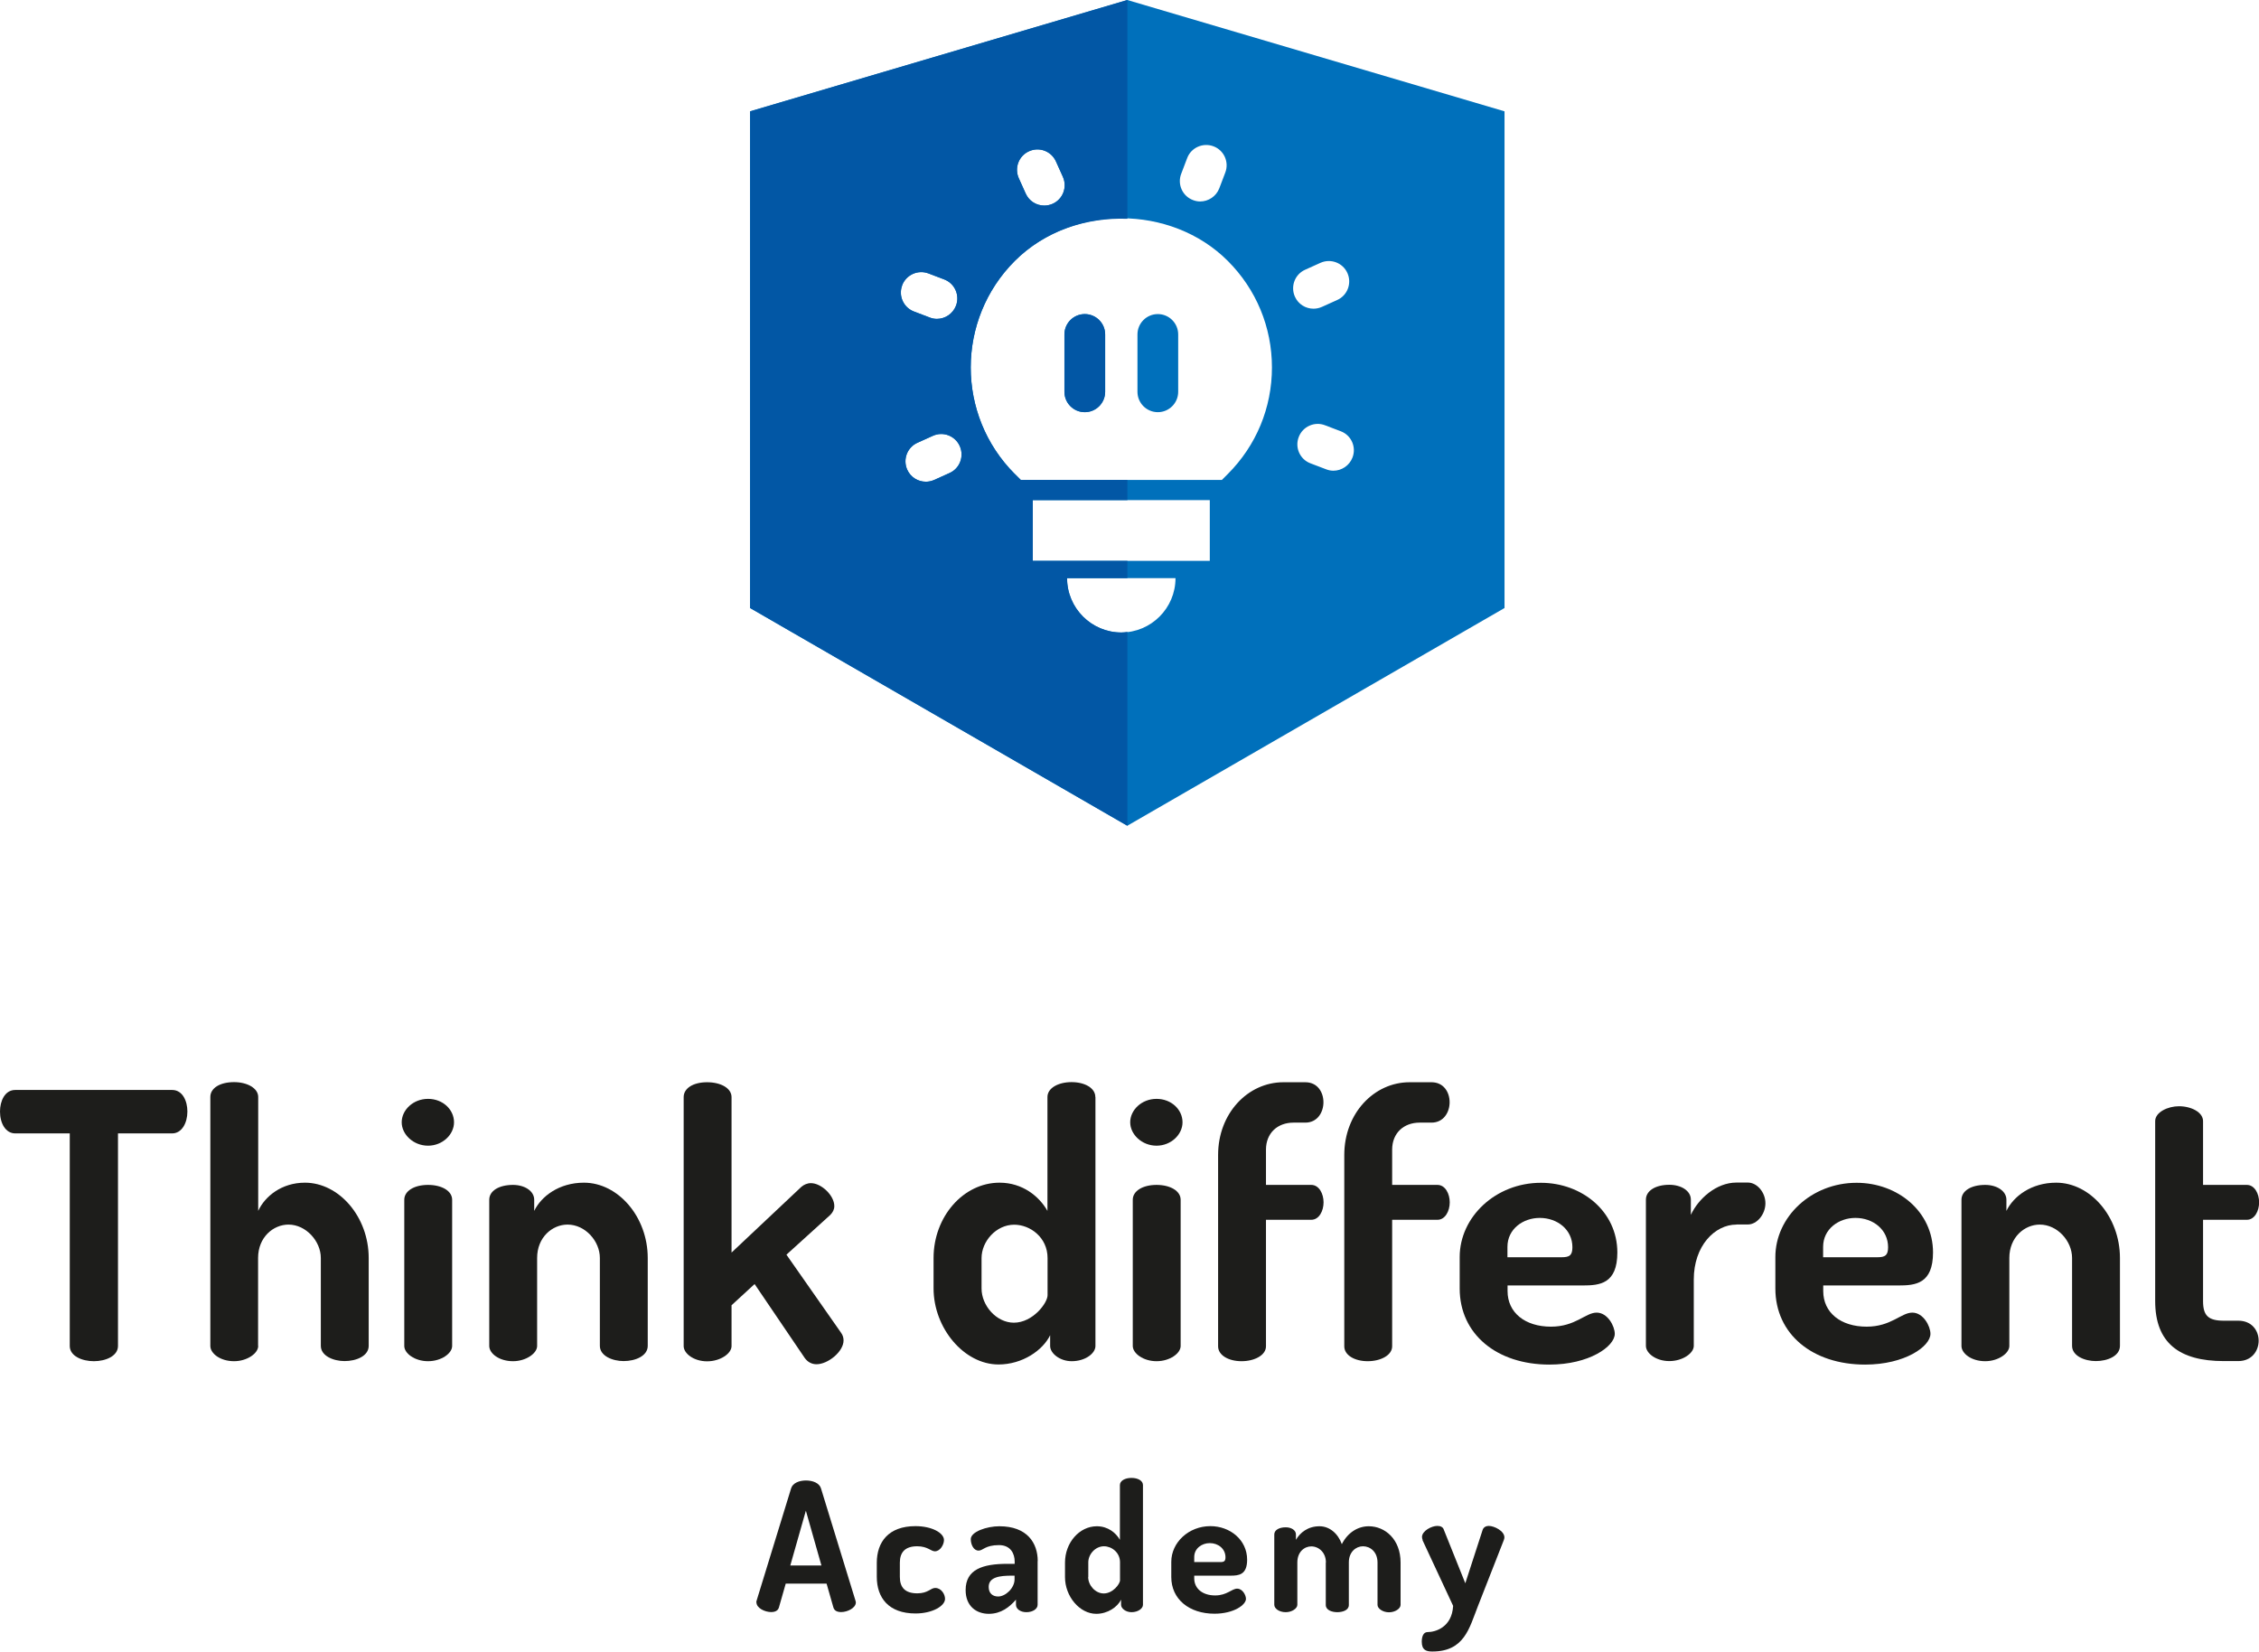
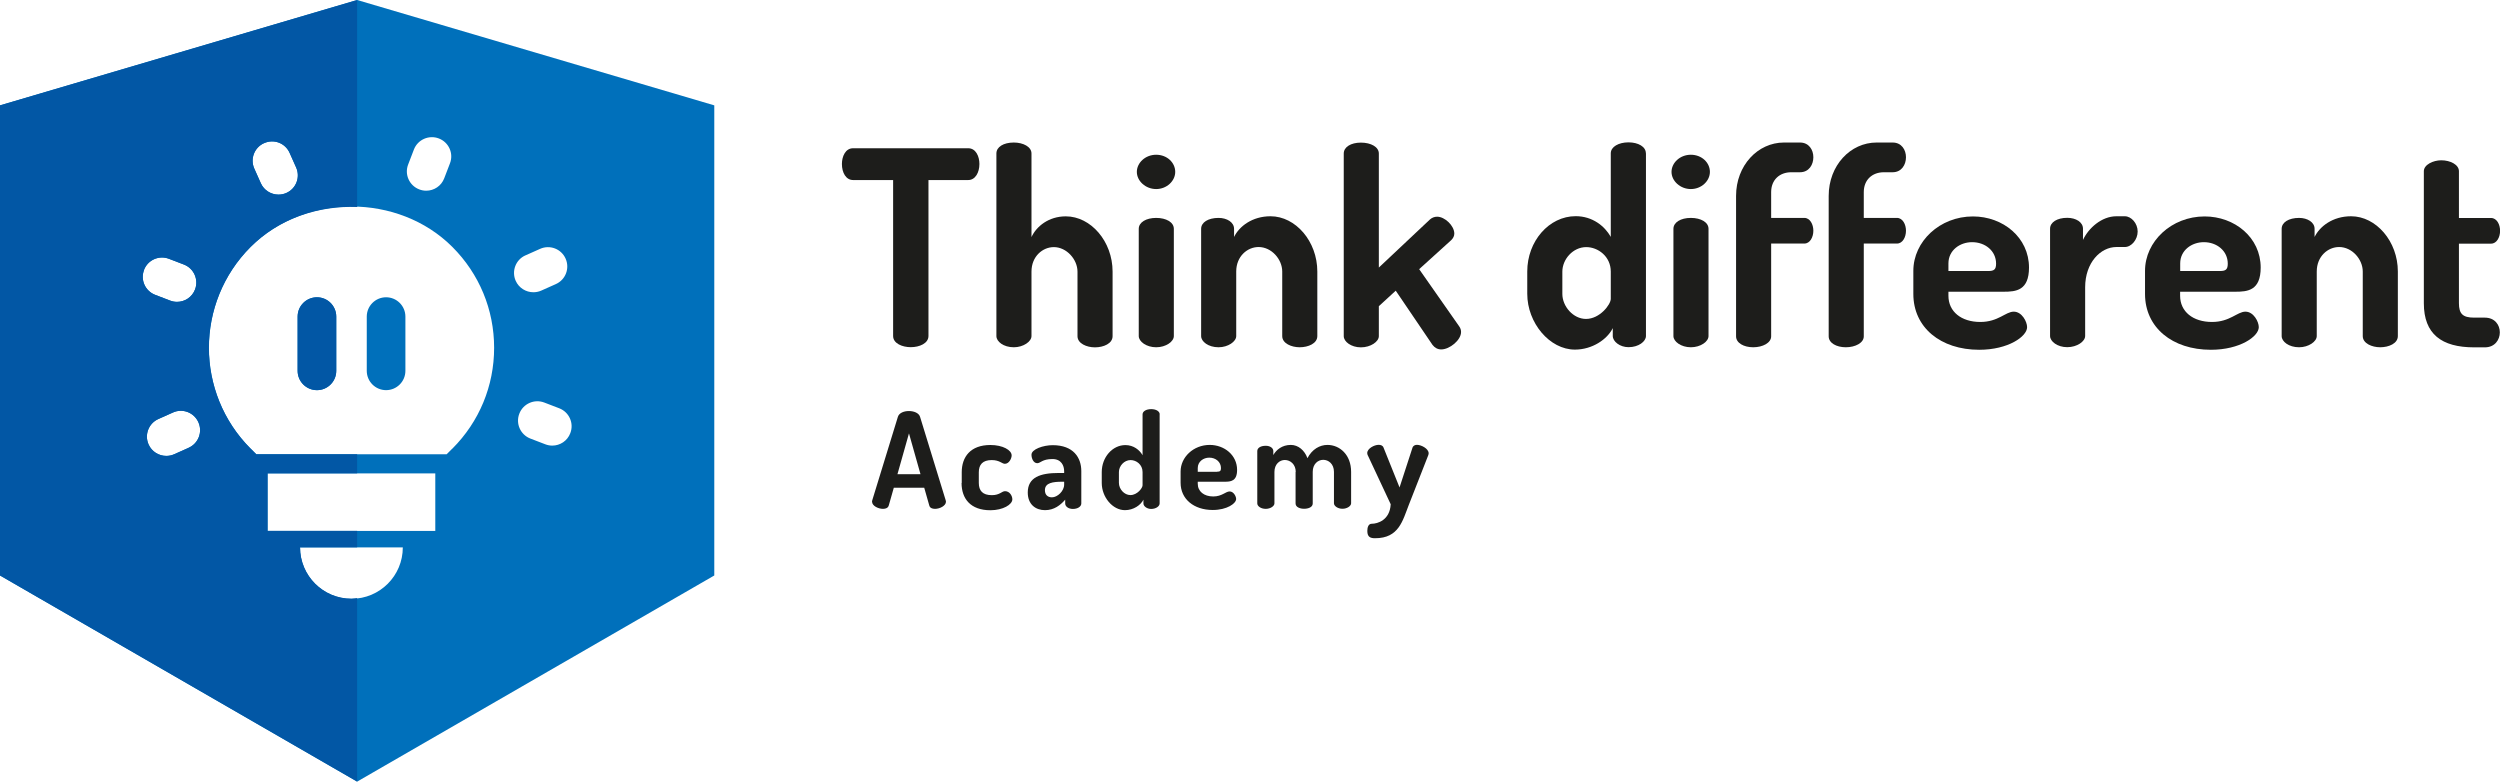
- <svg xmlns="http://www.w3.org/2000/svg" id="Vrstva_2" viewBox="0 0 193 141.08">
+ <svg xmlns="http://www.w3.org/2000/svg" id="Vrstva_2" viewBox="0 0 288.54 90.22">
  <defs>
    <style>
      .cls-1 {
        fill: #0070bb;
      }

      .cls-2 {
        fill: #0257a5;
      }

      .cls-3 {
        fill: #1d1d1b;
      }
    </style>
  </defs>
  <g id="Elementy">
    <g>
      <g>
-         <path class="cls-3" d="M14.71,93.11c.89,0,1.3.95,1.3,1.84,0,.98-.48,1.87-1.3,1.87h-4.63v18.16c0,.86-1.05,1.3-2.06,1.3s-2.06-.44-2.06-1.3v-18.16H1.3c-.82,0-1.3-.86-1.3-1.87,0-.89.41-1.84,1.3-1.84h13.41Z" />
-         <path class="cls-3" d="M22.06,114.98c0,.63-.95,1.3-2.06,1.3-1.2,0-2.03-.67-2.03-1.3v-21.27c0-.76.82-1.27,2.03-1.27,1.11,0,2.06.51,2.06,1.27v9.73c.57-1.24,2-2.41,3.99-2.41,2.92,0,5.45,2.92,5.45,6.43v7.51c0,.86-1.05,1.3-2.06,1.3-.95,0-2.03-.44-2.03-1.3v-7.51c0-1.43-1.27-2.85-2.76-2.85-1.3,0-2.6,1.08-2.6,2.85v7.51Z" />
-         <path class="cls-3" d="M38.79,95.87c0,1.05-.98,2-2.22,2s-2.25-.95-2.25-2,.98-2,2.25-2,2.22.92,2.22,2ZM38.63,102.49v12.49c0,.63-.92,1.3-2.06,1.3s-2.03-.67-2.03-1.3v-12.49c0-.76.86-1.27,2.03-1.27s2.06.51,2.06,1.27Z" />
-         <path class="cls-3" d="M45.89,114.98c0,.63-.95,1.3-2.06,1.3-1.2,0-2.03-.67-2.03-1.3v-12.49c0-.76.82-1.27,2.03-1.27.98,0,1.81.51,1.81,1.27v.95c.6-1.24,2.12-2.41,4.25-2.41,2.92,0,5.45,2.92,5.45,6.43v7.51c0,.86-1.05,1.3-2.06,1.3-.95,0-2.03-.44-2.03-1.3v-7.51c0-1.43-1.24-2.85-2.76-2.85-1.3,0-2.6,1.08-2.6,2.85v7.51Z" />
-         <path class="cls-3" d="M67.19,107.18l4.66,6.66c.16.22.22.44.22.67,0,.95-1.33,2.03-2.31,2.03-.41,0-.76-.19-1.01-.54l-4.28-6.31-1.97,1.81v3.49c0,.63-.95,1.3-2.09,1.3s-2-.67-2-1.3v-21.27c0-.76.82-1.27,2-1.27s2.09.51,2.09,1.27v13.28l5.96-5.61c.22-.19.51-.32.82-.32.89,0,2,1.05,2,1.96,0,.29-.13.54-.35.76l-3.74,3.39Z" />
-         <path class="cls-3" d="M93.59,93.71v21.27c0,.63-.86,1.3-2.03,1.3-1.01,0-1.84-.67-1.84-1.3v-.92c-.63,1.3-2.38,2.5-4.41,2.5-2.95,0-5.55-3.11-5.55-6.5v-2.6c0-3.52,2.54-6.43,5.64-6.43,1.96,0,3.39,1.17,4.09,2.41v-9.73c0-.76.92-1.27,2.06-1.27s2.03.51,2.03,1.27ZM83.86,110.07c0,1.46,1.27,2.92,2.76,2.92,1.62,0,2.88-1.68,2.88-2.35v-3.17c0-1.77-1.49-2.85-2.85-2.85-1.55,0-2.79,1.43-2.79,2.85v2.6Z" />
-         <path class="cls-3" d="M101.03,95.87c0,1.05-.98,2-2.22,2s-2.25-.95-2.25-2,.98-2,2.25-2,2.22.92,2.22,2ZM100.87,102.49v12.49c0,.63-.92,1.3-2.06,1.3s-2.03-.67-2.03-1.3v-12.49c0-.76.86-1.27,2.03-1.27s2.06.51,2.06,1.27Z" />
-         <path class="cls-3" d="M108.16,101.22h3.87c.67,0,1.05.76,1.05,1.49s-.38,1.49-1.05,1.49h-3.87v10.81c0,.76-.98,1.27-2.09,1.27s-2-.51-2-1.27v-16.35c0-3.55,2.54-6.21,5.58-6.21h1.87c1.05,0,1.55.86,1.55,1.71s-.51,1.74-1.55,1.74h-1.01c-1.36,0-2.35.89-2.35,2.31v3.01Z" />
-         <path class="cls-3" d="M118.94,101.22h3.87c.67,0,1.05.76,1.05,1.49s-.38,1.49-1.05,1.49h-3.87v10.81c0,.76-.98,1.27-2.09,1.27s-2-.51-2-1.27v-16.35c0-3.55,2.54-6.21,5.58-6.21h1.87c1.05,0,1.55.86,1.55,1.71s-.51,1.74-1.55,1.74h-1.01c-1.36,0-2.35.89-2.35,2.31v3.01Z" />
-         <path class="cls-3" d="M138.18,106.99c0,2.69-1.52,2.82-2.95,2.82h-6.43v.48c0,1.84,1.49,3.04,3.71,3.04,2.09,0,2.95-1.2,3.9-1.2s1.55,1.17,1.55,1.81c0,1.08-2.19,2.63-5.58,2.63-4.5,0-7.67-2.6-7.67-6.5v-2.69c0-3.42,3.07-6.34,6.94-6.34,3.49,0,6.53,2.44,6.53,5.96ZM133.42,107.4c.67,0,.92-.16.92-.86,0-1.49-1.27-2.5-2.79-2.5-1.43,0-2.76.95-2.76,2.47v.89h4.63Z" />
-         <path class="cls-3" d="M148.35,104.61c-1.84,0-3.64,1.81-3.64,4.69v5.67c0,.63-.95,1.3-2.09,1.3s-2-.67-2-1.3v-12.49c0-.76.82-1.27,2-1.27,1.01,0,1.84.51,1.84,1.27v1.3c.63-1.36,2.16-2.76,3.9-2.76h.98c.76,0,1.49.82,1.49,1.77s-.73,1.81-1.49,1.81h-.98Z" />
-         <path class="cls-3" d="M165.15,106.99c0,2.69-1.52,2.82-2.95,2.82h-6.43v.48c0,1.84,1.49,3.04,3.71,3.04,2.09,0,2.95-1.2,3.9-1.2s1.55,1.17,1.55,1.81c0,1.08-2.19,2.63-5.58,2.63-4.5,0-7.67-2.6-7.67-6.5v-2.69c0-3.42,3.07-6.34,6.94-6.34,3.49,0,6.53,2.44,6.53,5.96ZM160.39,107.4c.67,0,.92-.16.92-.86,0-1.49-1.27-2.5-2.79-2.5-1.43,0-2.76.95-2.76,2.47v.89h4.63Z" />
-         <path class="cls-3" d="M171.67,114.98c0,.63-.95,1.3-2.06,1.3-1.2,0-2.03-.67-2.03-1.3v-12.49c0-.76.82-1.27,2.03-1.27.98,0,1.81.51,1.81,1.27v.95c.6-1.24,2.12-2.41,4.25-2.41,2.92,0,5.45,2.92,5.45,6.43v7.51c0,.86-1.05,1.3-2.06,1.3-.95,0-2.03-.44-2.03-1.3v-7.51c0-1.43-1.24-2.85-2.76-2.85-1.3,0-2.6,1.08-2.6,2.85v7.51Z" />
-         <path class="cls-3" d="M188.22,111.14c0,1.24.44,1.68,1.77,1.68h1.24c1.17,0,1.74.86,1.74,1.71s-.57,1.74-1.74,1.74h-1.24c-3.8,0-5.86-1.55-5.86-5.13v-15.37c0-.76,1.08-1.27,2.03-1.27,1.05,0,2.06.51,2.06,1.27v5.45h3.74c.67,0,1.05.76,1.05,1.49s-.38,1.49-1.05,1.49h-3.74v6.94Z" />
-       </g>
-       <g>
-         <path class="cls-3" d="M64.61,136.89s.02-.09.03-.15l2.95-9.6c.14-.46.7-.67,1.27-.67s1.14.21,1.28.67l2.95,9.6c.02.06.03.11.03.15,0,.47-.72.82-1.25.82-.34,0-.59-.11-.67-.4l-.58-2.03h-3.49l-.58,2.03c-.08.29-.34.4-.67.4-.53,0-1.25-.34-1.25-.82ZM70.18,133.73l-1.33-4.68-1.33,4.68h2.66Z" />
-         <path class="cls-3" d="M74.91,134.72v-1.22c0-1.76.99-3.13,3.3-3.13,1.43,0,2.44.59,2.44,1.19,0,.37-.31.96-.78.96-.34,0-.61-.43-1.51-.43-1.04,0-1.48.52-1.48,1.4v1.22c0,.89.44,1.4,1.49,1.4.92,0,1.14-.46,1.53-.46.53,0,.84.55.84.93,0,.61-1.08,1.25-2.52,1.25-2.3,0-3.31-1.34-3.31-3.13Z" />
-         <path class="cls-3" d="M88.65,133.35v3.74c0,.35-.41.63-.96.63-.5,0-.89-.27-.89-.63v-.44c-.55.63-1.27,1.21-2.32,1.21s-1.98-.64-1.98-2.03c0-1.76,1.45-2.24,3.56-2.24h.63v-.2c0-.66-.34-1.4-1.34-1.4-1.18,0-1.37.47-1.74.47-.44,0-.67-.53-.67-.98,0-.63,1.36-1.1,2.44-1.1,2.38,0,3.28,1.43,3.28,2.98ZM86.68,134.6h-.23c-1.02,0-1.98.11-1.98.96,0,.56.35.82.81.82.63,0,1.4-.72,1.4-1.46v-.32Z" />
-         <path class="cls-3" d="M97.65,126.85v10.24c0,.31-.41.63-.98.63-.49,0-.89-.32-.89-.63v-.44c-.31.63-1.14,1.21-2.12,1.21-1.42,0-2.67-1.49-2.67-3.13v-1.25c0-1.69,1.22-3.1,2.72-3.1.95,0,1.63.56,1.97,1.16v-4.68c0-.37.44-.61.99-.61s.98.24.98.61ZM92.97,134.72c0,.7.61,1.4,1.33,1.4.78,0,1.39-.81,1.39-1.13v-1.53c0-.85-.72-1.37-1.37-1.37-.75,0-1.34.69-1.34,1.37v1.25Z" />
-         <path class="cls-3" d="M106.55,133.24c0,1.3-.73,1.36-1.42,1.36h-3.1v.23c0,.88.72,1.46,1.79,1.46,1.01,0,1.42-.58,1.88-.58s.75.56.75.87c0,.52-1.05,1.27-2.69,1.27-2.17,0-3.69-1.25-3.69-3.13v-1.3c0-1.65,1.48-3.05,3.34-3.05,1.68,0,3.14,1.17,3.14,2.87ZM104.26,133.44c.32,0,.44-.08.44-.41,0-.72-.61-1.21-1.34-1.21-.69,0-1.33.46-1.33,1.19v.43h2.23Z" />
-         <path class="cls-3" d="M113.28,133.47c0-.85-.61-1.37-1.25-1.37-.59,0-1.19.47-1.19,1.37v3.62c0,.31-.46.63-.99.63-.58,0-.98-.32-.98-.63v-6.01c0-.37.4-.61.98-.61.47,0,.87.24.87.61v.46c.34-.6,1.01-1.16,2.01-1.16.87,0,1.59.63,1.91,1.53.53-1.04,1.42-1.53,2.3-1.53,1.39,0,2.72,1.11,2.72,3.1v3.62c0,.31-.46.63-.99.63s-.98-.32-.98-.63v-3.62c0-.92-.63-1.39-1.24-1.39s-1.21.49-1.21,1.37v3.65c0,.43-.5.61-.99.61-.46,0-.98-.18-.98-.61v-3.63Z" />
-         <path class="cls-3" d="M121.55,131.56c-.03-.08-.06-.17-.06-.26,0-.52.81-.95,1.31-.95.26,0,.49.09.56.34l1.83,4.56,1.48-4.56c.08-.24.31-.34.52-.34.47,0,1.34.43,1.34.98,0,.06-.02.15-.05.23l-2.23,5.69c-.72,1.83-1.14,3.83-3.88,3.83-.5,0-.9-.11-.9-.84,0-.44.14-.82.5-.82.67,0,2.08-.41,2.18-2.24l-2.62-5.62Z" />
+         <g>
+           <path class="cls-3" d="M111.75,17.11c.88,0,1.29.94,1.29,1.82,0,.97-.47,1.85-1.29,1.85h-4.59v18c0,.85-1.04,1.29-2.04,1.29s-2.04-.44-2.04-1.29v-18h-4.62c-.82,0-1.29-.85-1.29-1.85,0-.88.41-1.82,1.29-1.82h13.29Z" />
+           <path class="cls-3" d="M119.05,38.79c0,.63-.94,1.29-2.04,1.29-1.19,0-2.01-.66-2.01-1.29v-21.08c0-.75.82-1.26,2.01-1.26,1.1,0,2.04.5,2.04,1.26v9.65c.57-1.23,1.98-2.39,3.96-2.39,2.89,0,5.4,2.89,5.4,6.38v7.45c0,.85-1.04,1.29-2.04,1.29-.94,0-2.01-.44-2.01-1.29v-7.45c0-1.41-1.26-2.83-2.73-2.83-1.29,0-2.58,1.07-2.58,2.83v7.45Z" />
+           <path class="cls-3" d="M135.64,19.84c0,1.04-.97,1.98-2.2,1.98s-2.23-.94-2.23-1.98.97-1.98,2.23-1.98,2.2.91,2.2,1.98ZM135.48,26.41v12.38c0,.63-.91,1.29-2.04,1.29s-2.01-.66-2.01-1.29v-12.38c0-.75.85-1.26,2.01-1.26s2.04.5,2.04,1.26Z" />
+           <path class="cls-3" d="M142.68,38.79c0,.63-.94,1.29-2.04,1.29-1.19,0-2.01-.66-2.01-1.29v-12.38c0-.75.82-1.26,2.01-1.26.97,0,1.79.5,1.79,1.26v.94c.6-1.23,2.1-2.39,4.21-2.39,2.89,0,5.4,2.89,5.4,6.38v7.45c0,.85-1.04,1.29-2.04,1.29-.94,0-2.01-.44-2.01-1.29v-7.45c0-1.41-1.23-2.83-2.73-2.83-1.29,0-2.58,1.07-2.58,2.83v7.45Z" />
+           <path class="cls-3" d="M163.79,31.06l4.62,6.6c.16.22.22.44.22.66,0,.94-1.32,2.01-2.29,2.01-.41,0-.75-.19-1.01-.53l-4.24-6.25-1.95,1.79v3.46c0,.63-.94,1.29-2.07,1.29s-1.98-.66-1.98-1.29v-21.08c0-.75.82-1.26,1.98-1.26s2.07.5,2.07,1.26v13.16l5.91-5.56c.22-.19.5-.31.82-.31.88,0,1.98,1.04,1.98,1.95,0,.28-.13.53-.35.75l-3.71,3.36Z" />
+           <path class="cls-3" d="M189.97,17.7v21.08c0,.63-.85,1.29-2.01,1.29-1.01,0-1.82-.66-1.82-1.29v-.91c-.63,1.29-2.36,2.48-4.37,2.48-2.92,0-5.5-3.08-5.5-6.44v-2.58c0-3.49,2.51-6.38,5.59-6.38,1.95,0,3.36,1.16,4.05,2.39v-9.65c0-.75.91-1.26,2.04-1.26s2.01.5,2.01,1.26ZM180.32,33.92c0,1.45,1.26,2.89,2.73,2.89,1.6,0,2.86-1.67,2.86-2.32v-3.14c0-1.76-1.48-2.83-2.83-2.83-1.54,0-2.76,1.41-2.76,2.83v2.58Z" />
+           <path class="cls-3" d="M197.35,19.84c0,1.04-.97,1.98-2.2,1.98s-2.23-.94-2.23-1.98.97-1.98,2.23-1.98,2.2.91,2.2,1.98ZM197.19,26.41v12.38c0,.63-.91,1.29-2.04,1.29s-2.01-.66-2.01-1.29v-12.38c0-.75.85-1.26,2.01-1.26s2.04.5,2.04,1.26Z" />
+           <path class="cls-3" d="M204.42,25.15h3.83c.66,0,1.04.75,1.04,1.48s-.38,1.48-1.04,1.48h-3.83v10.71c0,.75-.97,1.26-2.07,1.26s-1.98-.5-1.98-1.26v-16.21c0-3.52,2.51-6.16,5.53-6.16h1.85c1.04,0,1.54.85,1.54,1.7s-.5,1.73-1.54,1.73h-1.01c-1.35,0-2.32.88-2.32,2.29v2.98Z" />
+           <path class="cls-3" d="M215.11,25.15h3.83c.66,0,1.04.75,1.04,1.48s-.38,1.48-1.04,1.48h-3.83v10.71c0,.75-.97,1.26-2.07,1.26s-1.98-.5-1.98-1.26v-16.21c0-3.52,2.51-6.16,5.53-6.16h1.85c1.04,0,1.54.85,1.54,1.7s-.5,1.73-1.54,1.73h-1.01c-1.35,0-2.32.88-2.32,2.29v2.98Z" />
+           <path class="cls-3" d="M234.18,30.87c0,2.67-1.51,2.8-2.92,2.8h-6.38v.47c0,1.82,1.48,3.02,3.68,3.02,2.07,0,2.92-1.19,3.86-1.19s1.54,1.16,1.54,1.79c0,1.07-2.17,2.61-5.53,2.61-4.46,0-7.6-2.58-7.6-6.44v-2.67c0-3.39,3.05-6.28,6.88-6.28,3.46,0,6.47,2.42,6.47,5.91ZM229.47,31.28c.66,0,.91-.16.91-.85,0-1.48-1.26-2.48-2.77-2.48-1.41,0-2.73.94-2.73,2.45v.88h4.59Z" />
+           <path class="cls-3" d="M244.27,28.51c-1.82,0-3.61,1.79-3.61,4.65v5.62c0,.63-.94,1.29-2.07,1.29s-1.98-.66-1.98-1.29v-12.38c0-.75.82-1.26,1.98-1.26,1.01,0,1.82.5,1.82,1.26v1.29c.63-1.35,2.14-2.73,3.86-2.73h.97c.75,0,1.48.82,1.48,1.76s-.72,1.79-1.48,1.79h-.97Z" />
+           <path class="cls-3" d="M260.92,30.87c0,2.67-1.51,2.8-2.92,2.8h-6.38v.47c0,1.82,1.48,3.02,3.68,3.02,2.07,0,2.92-1.19,3.86-1.19s1.54,1.16,1.54,1.79c0,1.07-2.17,2.61-5.53,2.61-4.46,0-7.6-2.58-7.6-6.44v-2.67c0-3.39,3.05-6.28,6.88-6.28,3.46,0,6.47,2.42,6.47,5.91ZM256.21,31.28c.66,0,.91-.16.91-.85,0-1.48-1.26-2.48-2.76-2.48-1.41,0-2.73.94-2.73,2.45v.88h4.59Z" />
+           <path class="cls-3" d="M267.39,38.79c0,.63-.94,1.29-2.04,1.29-1.19,0-2.01-.66-2.01-1.29v-12.38c0-.75.82-1.26,2.01-1.26.97,0,1.79.5,1.79,1.26v.94c.6-1.23,2.1-2.39,4.21-2.39,2.89,0,5.4,2.89,5.4,6.38v7.45c0,.85-1.04,1.29-2.04,1.29-.94,0-2.01-.44-2.01-1.29v-7.45c0-1.41-1.23-2.83-2.73-2.83-1.29,0-2.58,1.07-2.58,2.83v7.45Z" />
+           <path class="cls-3" d="M283.8,34.99c0,1.23.44,1.67,1.76,1.67h1.23c1.16,0,1.73.85,1.73,1.7s-.57,1.73-1.73,1.73h-1.23c-3.77,0-5.81-1.54-5.81-5.09v-15.24c0-.75,1.07-1.26,2.01-1.26,1.04,0,2.04.5,2.04,1.26v5.4h3.71c.66,0,1.04.75,1.04,1.48s-.38,1.48-1.04,1.48h-3.71v6.88Z" />
+         </g>
+         <g>
+           <path class="cls-3" d="M100.64,57.9s.02-.09.03-.15l2.96-9.64c.14-.46.71-.67,1.27-.67s1.15.21,1.29.67l2.96,9.64c.02.06.03.11.03.15,0,.48-.72.83-1.26.83-.34,0-.6-.11-.67-.4l-.58-2.04h-3.51l-.58,2.04c-.08.29-.34.4-.67.4-.54,0-1.26-.34-1.26-.83ZM106.24,54.73l-1.33-4.71-1.33,4.71h2.67Z" />
+           <path class="cls-3" d="M111,55.73v-1.23c0-1.76,1-3.14,3.31-3.14,1.44,0,2.45.6,2.45,1.2,0,.37-.31.97-.78.97-.34,0-.61-.43-1.52-.43-1.04,0-1.49.52-1.49,1.41v1.23c0,.89.44,1.41,1.5,1.41.92,0,1.15-.46,1.53-.46.54,0,.84.55.84.94,0,.61-1.09,1.26-2.53,1.26-2.31,0-3.33-1.35-3.33-3.14Z" />
+           <path class="cls-3" d="M124.8,54.35v3.76c0,.35-.41.63-.97.63-.51,0-.89-.28-.89-.63v-.44c-.55.63-1.27,1.21-2.33,1.21s-1.99-.64-1.99-2.04c0-1.76,1.46-2.25,3.57-2.25h.63v-.2c0-.66-.34-1.41-1.35-1.41-1.18,0-1.38.48-1.75.48-.44,0-.67-.54-.67-.98,0-.63,1.36-1.1,2.45-1.1,2.39,0,3.3,1.44,3.3,2.99ZM122.82,55.6h-.23c-1.03,0-1.99.11-1.99.97,0,.57.35.83.81.83.63,0,1.41-.72,1.41-1.47v-.32Z" />
+           <path class="cls-3" d="M133.84,47.82v10.29c0,.31-.41.63-.98.63-.49,0-.89-.32-.89-.63v-.44c-.31.63-1.15,1.21-2.13,1.21-1.43,0-2.68-1.5-2.68-3.14v-1.26c0-1.7,1.23-3.11,2.73-3.11.95,0,1.64.57,1.98,1.17v-4.71c0-.37.44-.61,1-.61s.98.25.98.61ZM129.14,55.73c0,.71.61,1.41,1.33,1.41.78,0,1.4-.81,1.4-1.13v-1.53c0-.86-.72-1.38-1.38-1.38-.75,0-1.35.69-1.35,1.38v1.26Z" />
+           <path class="cls-3" d="M142.78,54.24c0,1.3-.74,1.36-1.43,1.36h-3.11v.23c0,.89.72,1.47,1.79,1.47,1.01,0,1.43-.58,1.89-.58s.75.57.75.87c0,.52-1.06,1.27-2.7,1.27-2.18,0-3.71-1.26-3.71-3.14v-1.3c0-1.66,1.49-3.07,3.36-3.07,1.69,0,3.16,1.18,3.16,2.88ZM140.48,54.44c.32,0,.44-.08.44-.41,0-.72-.61-1.21-1.35-1.21-.69,0-1.33.46-1.33,1.2v.43h2.24Z" />
+           <path class="cls-3" d="M149.55,54.47c0-.86-.61-1.38-1.26-1.38-.6,0-1.2.48-1.2,1.38v3.63c0,.31-.46.63-1,.63-.58,0-.98-.32-.98-.63v-6.04c0-.37.4-.61.98-.61.48,0,.87.25.87.61v.46c.34-.6,1.01-1.17,2.02-1.17.87,0,1.59.63,1.92,1.53.54-1.04,1.43-1.53,2.31-1.53,1.4,0,2.73,1.12,2.73,3.11v3.63c0,.31-.46.63-1,.63s-.98-.32-.98-.63v-3.63c0-.92-.63-1.39-1.24-1.39s-1.21.49-1.21,1.38v3.66c0,.43-.51.61-1,.61-.46,0-.98-.18-.98-.61v-3.65Z" />
+           <path class="cls-3" d="M157.86,52.55c-.03-.08-.06-.17-.06-.26,0-.52.81-.95,1.32-.95.26,0,.49.09.57.34l1.84,4.58,1.49-4.58c.08-.25.31-.34.52-.34.48,0,1.35.43,1.35.98,0,.06-.02.15-.05.23l-2.24,5.72c-.72,1.84-1.15,3.85-3.89,3.85-.51,0-.9-.11-.9-.84,0-.44.14-.83.51-.83.67,0,2.09-.41,2.19-2.25l-2.64-5.64Z" />
+         </g>
      </g>
      <g>
        <g>
-           <path class="cls-1" d="M98.92,26.83c-.96,0-1.74.78-1.74,1.74v4.9c0,.96.78,1.74,1.74,1.74s1.74-.78,1.74-1.74v-4.9c0-.96-.78-1.74-1.74-1.74Z" />
-           <path class="cls-1" d="M92.68,26.83c-.96,0-1.74.78-1.74,1.74v4.9c0,.96.78,1.74,1.74,1.74s1.74-.78,1.74-1.74v-4.9c0-.96-.78-1.74-1.74-1.74Z" />
-           <path class="cls-1" d="M96.31,0l-32.23,9.51v42.43l32.23,18.6,32.23-18.6V9.51L96.31,0ZM100.92,14.84l.51-1.34c.34-.9,1.36-1.34,2.25-1,.9.34,1.35,1.35,1,2.25l-.51,1.34c-.27.69-.93,1.12-1.63,1.12-.21,0-.42-.04-.62-.12-.9-.34-1.35-1.35-1-2.25ZM87.92,12.92c.88-.4,1.91,0,2.3.88l.59,1.31c.39.88,0,1.91-.88,2.3-.23.1-.47.15-.71.15-.67,0-1.3-.38-1.59-1.03l-.59-1.31c-.39-.88,0-1.91.88-2.3ZM77.08,24.36c.35-.9,1.36-1.34,2.25-1l1.34.51c.9.34,1.35,1.35,1.01,2.25-.27.69-.93,1.12-1.63,1.12-.21,0-.42-.04-.62-.12l-1.34-.51c-.9-.34-1.35-1.35-1-2.25ZM81.12,40.41l-1.31.59c-.23.1-.47.15-.71.15-.67,0-1.3-.38-1.59-1.03-.39-.88,0-1.91.88-2.3l1.31-.59c.88-.4,1.91,0,2.3.88.39.88,0,1.91-.88,2.3ZM95.8,54.03c-2.56,0-4.64-2.08-4.64-4.64h9.27c0,2.56-2.08,4.64-4.64,4.64ZM103.36,47.91h-15.13v-5.19h15.13v5.19ZM104.9,40.49l-.51.51h-17.18l-.51-.51c-5.02-5.02-5.02-13.18,0-18.2,4.86-4.86,13.34-4.86,18.2,0,2.43,2.43,3.77,5.66,3.77,9.1s-1.34,6.67-3.77,9.1ZM111.51,23.04l1.31-.59c.88-.39,1.91,0,2.3.88.39.88,0,1.91-.88,2.3l-1.31.59c-.23.1-.47.15-.71.15-.67,0-1.3-.38-1.59-1.03-.39-.88,0-1.91.88-2.3ZM115.55,39.09c-.27.69-.93,1.12-1.63,1.12-.21,0-.42-.04-.62-.12l-1.34-.51c-.9-.34-1.35-1.35-1-2.25.34-.9,1.36-1.35,2.25-1l1.34.51c.9.34,1.35,1.35,1,2.25Z" />
+           <path class="cls-1" d="M44.56,34.31c-1.23,0-2.23,1-2.23,2.23v6.26c0,1.23,1,2.23,2.23,2.23s2.23-1,2.23-2.23v-6.26c0-1.23-1-2.23-2.23-2.23Z" />
+           <path class="cls-1" d="M36.58,34.31c-1.23,0-2.23,1-2.23,2.23v6.26c0,1.23,1,2.23,2.23,2.23s2.23-1,2.23-2.23v-6.26c0-1.23-1-2.23-2.23-2.23Z" />
+           <path class="cls-1" d="M41.22,0L0,12.16v54.26l41.22,23.79,41.22-23.79V12.16L41.22,0ZM47.11,18.98l.66-1.72c.44-1.15,1.74-1.72,2.88-1.28,1.15.44,1.73,1.73,1.28,2.88l-.66,1.72c-.34.89-1.18,1.43-2.08,1.43-.27,0-.54-.05-.8-.15-1.15-.44-1.73-1.73-1.28-2.88ZM30.49,16.52c1.13-.51,2.44,0,2.94,1.13l.75,1.68c.5,1.12,0,2.44-1.13,2.94-.29.13-.6.19-.91.19-.85,0-1.67-.49-2.04-1.32l-.75-1.68c-.5-1.12,0-2.44,1.13-2.94ZM16.62,31.15c.44-1.15,1.73-1.72,2.88-1.28l1.72.66c1.15.44,1.73,1.73,1.29,2.88-.34.89-1.18,1.43-2.08,1.43-.27,0-.54-.05-.8-.15l-1.72-.66c-1.15-.44-1.73-1.73-1.28-2.88ZM21.78,51.68l-1.68.75c-.29.13-.6.19-.91.19-.85,0-1.67-.49-2.04-1.32-.5-1.12,0-2.44,1.13-2.94l1.68-.75c1.12-.51,2.44,0,2.94,1.13.5,1.12,0,2.44-1.13,2.94ZM40.56,69.11c-3.28,0-5.93-2.66-5.93-5.93h11.86c0,3.28-2.65,5.93-5.93,5.93ZM50.24,61.28h-19.36v-6.64h19.36v6.64ZM52.2,51.78l-.65.65h-21.97l-.65-.65c-6.42-6.42-6.42-16.86,0-23.28,6.21-6.22,17.06-6.22,23.28,0,3.11,3.11,4.82,7.24,4.82,11.64s-1.71,8.53-4.82,11.64ZM60.66,29.47l1.68-.75c1.12-.5,2.44,0,2.94,1.13.5,1.12,0,2.44-1.13,2.94l-1.68.75c-.29.13-.6.19-.91.19-.85,0-1.67-.49-2.04-1.32-.5-1.12,0-2.44,1.13-2.94ZM65.82,50c-.34.89-1.18,1.43-2.08,1.43-.27,0-.54-.05-.8-.15l-1.72-.66c-1.15-.44-1.73-1.73-1.28-2.88.44-1.15,1.74-1.72,2.88-1.28l1.72.66c1.15.44,1.73,1.73,1.28,2.88Z" />
        </g>
        <g>
-           <path class="cls-2" d="M86.7,40.49c-5.02-5.02-5.02-13.18,0-18.2,2.56-2.56,6.11-3.73,9.62-3.6V0l-32.23,9.51v42.43l32.23,18.6v-16.56c-.17.02-.34.05-.51.05-2.56,0-4.64-2.08-4.64-4.64h5.15v-1.48h-8.08v-5.19h8.08v-1.72h-9.1l-.51-.51ZM87.92,12.92c.88-.4,1.91,0,2.3.88l.59,1.31c.39.88,0,1.91-.88,2.3-.23.1-.47.15-.71.15-.67,0-1.3-.38-1.59-1.03l-.59-1.31c-.39-.88,0-1.91.88-2.3ZM77.08,24.36c.35-.9,1.36-1.34,2.25-1l1.34.51c.9.34,1.35,1.35,1,2.25-.27.69-.93,1.12-1.63,1.12-.21,0-.42-.04-.62-.12l-1.34-.51c-.9-.34-1.35-1.35-1-2.25ZM81.12,40.41l-1.31.59c-.23.1-.47.15-.71.15-.67,0-1.3-.38-1.59-1.03-.39-.88,0-1.91.88-2.3l1.31-.59c.88-.4,1.91,0,2.3.88.39.88,0,1.91-.88,2.3Z" />
-           <path class="cls-2" d="M92.68,26.83c-.96,0-1.74.78-1.74,1.74v4.9c0,.96.78,1.74,1.74,1.74s1.74-.78,1.74-1.74v-4.9c0-.96-.78-1.74-1.74-1.74Z" />
+           <path class="cls-2" d="M28.92,51.78c-6.42-6.42-6.42-16.86,0-23.28,3.27-3.27,7.81-4.78,12.3-4.61V0L0,12.16v54.26l41.22,23.79v-21.18c-.22.02-.43.07-.66.07-3.28,0-5.93-2.66-5.93-5.93h6.59v-1.9h-10.34v-6.64h10.34v-2.2h-11.64l-.65-.65ZM30.49,16.52c1.13-.51,2.44,0,2.94,1.13l.75,1.68c.5,1.12,0,2.44-1.13,2.94-.29.13-.6.19-.91.19-.85,0-1.67-.49-2.04-1.32l-.75-1.68c-.5-1.12,0-2.44,1.13-2.94ZM16.62,31.15c.44-1.15,1.73-1.72,2.88-1.28l1.72.66c1.15.44,1.73,1.73,1.29,2.88-.34.89-1.18,1.43-2.08,1.43-.27,0-.54-.05-.8-.15l-1.72-.66c-1.15-.44-1.73-1.73-1.28-2.88ZM21.78,51.68l-1.68.75c-.29.13-.6.19-.91.19-.85,0-1.67-.49-2.04-1.32-.5-1.12,0-2.44,1.13-2.94l1.68-.75c1.12-.51,2.44,0,2.94,1.13.5,1.12,0,2.44-1.13,2.94Z" />
+           <path class="cls-2" d="M36.58,34.31c-1.23,0-2.23,1-2.23,2.23v6.26c0,1.23,1,2.23,2.23,2.23s2.23-1,2.23-2.23v-6.26c0-1.23-1-2.23-2.23-2.23Z" />
        </g>
      </g>
    </g>
  </g>
</svg>
